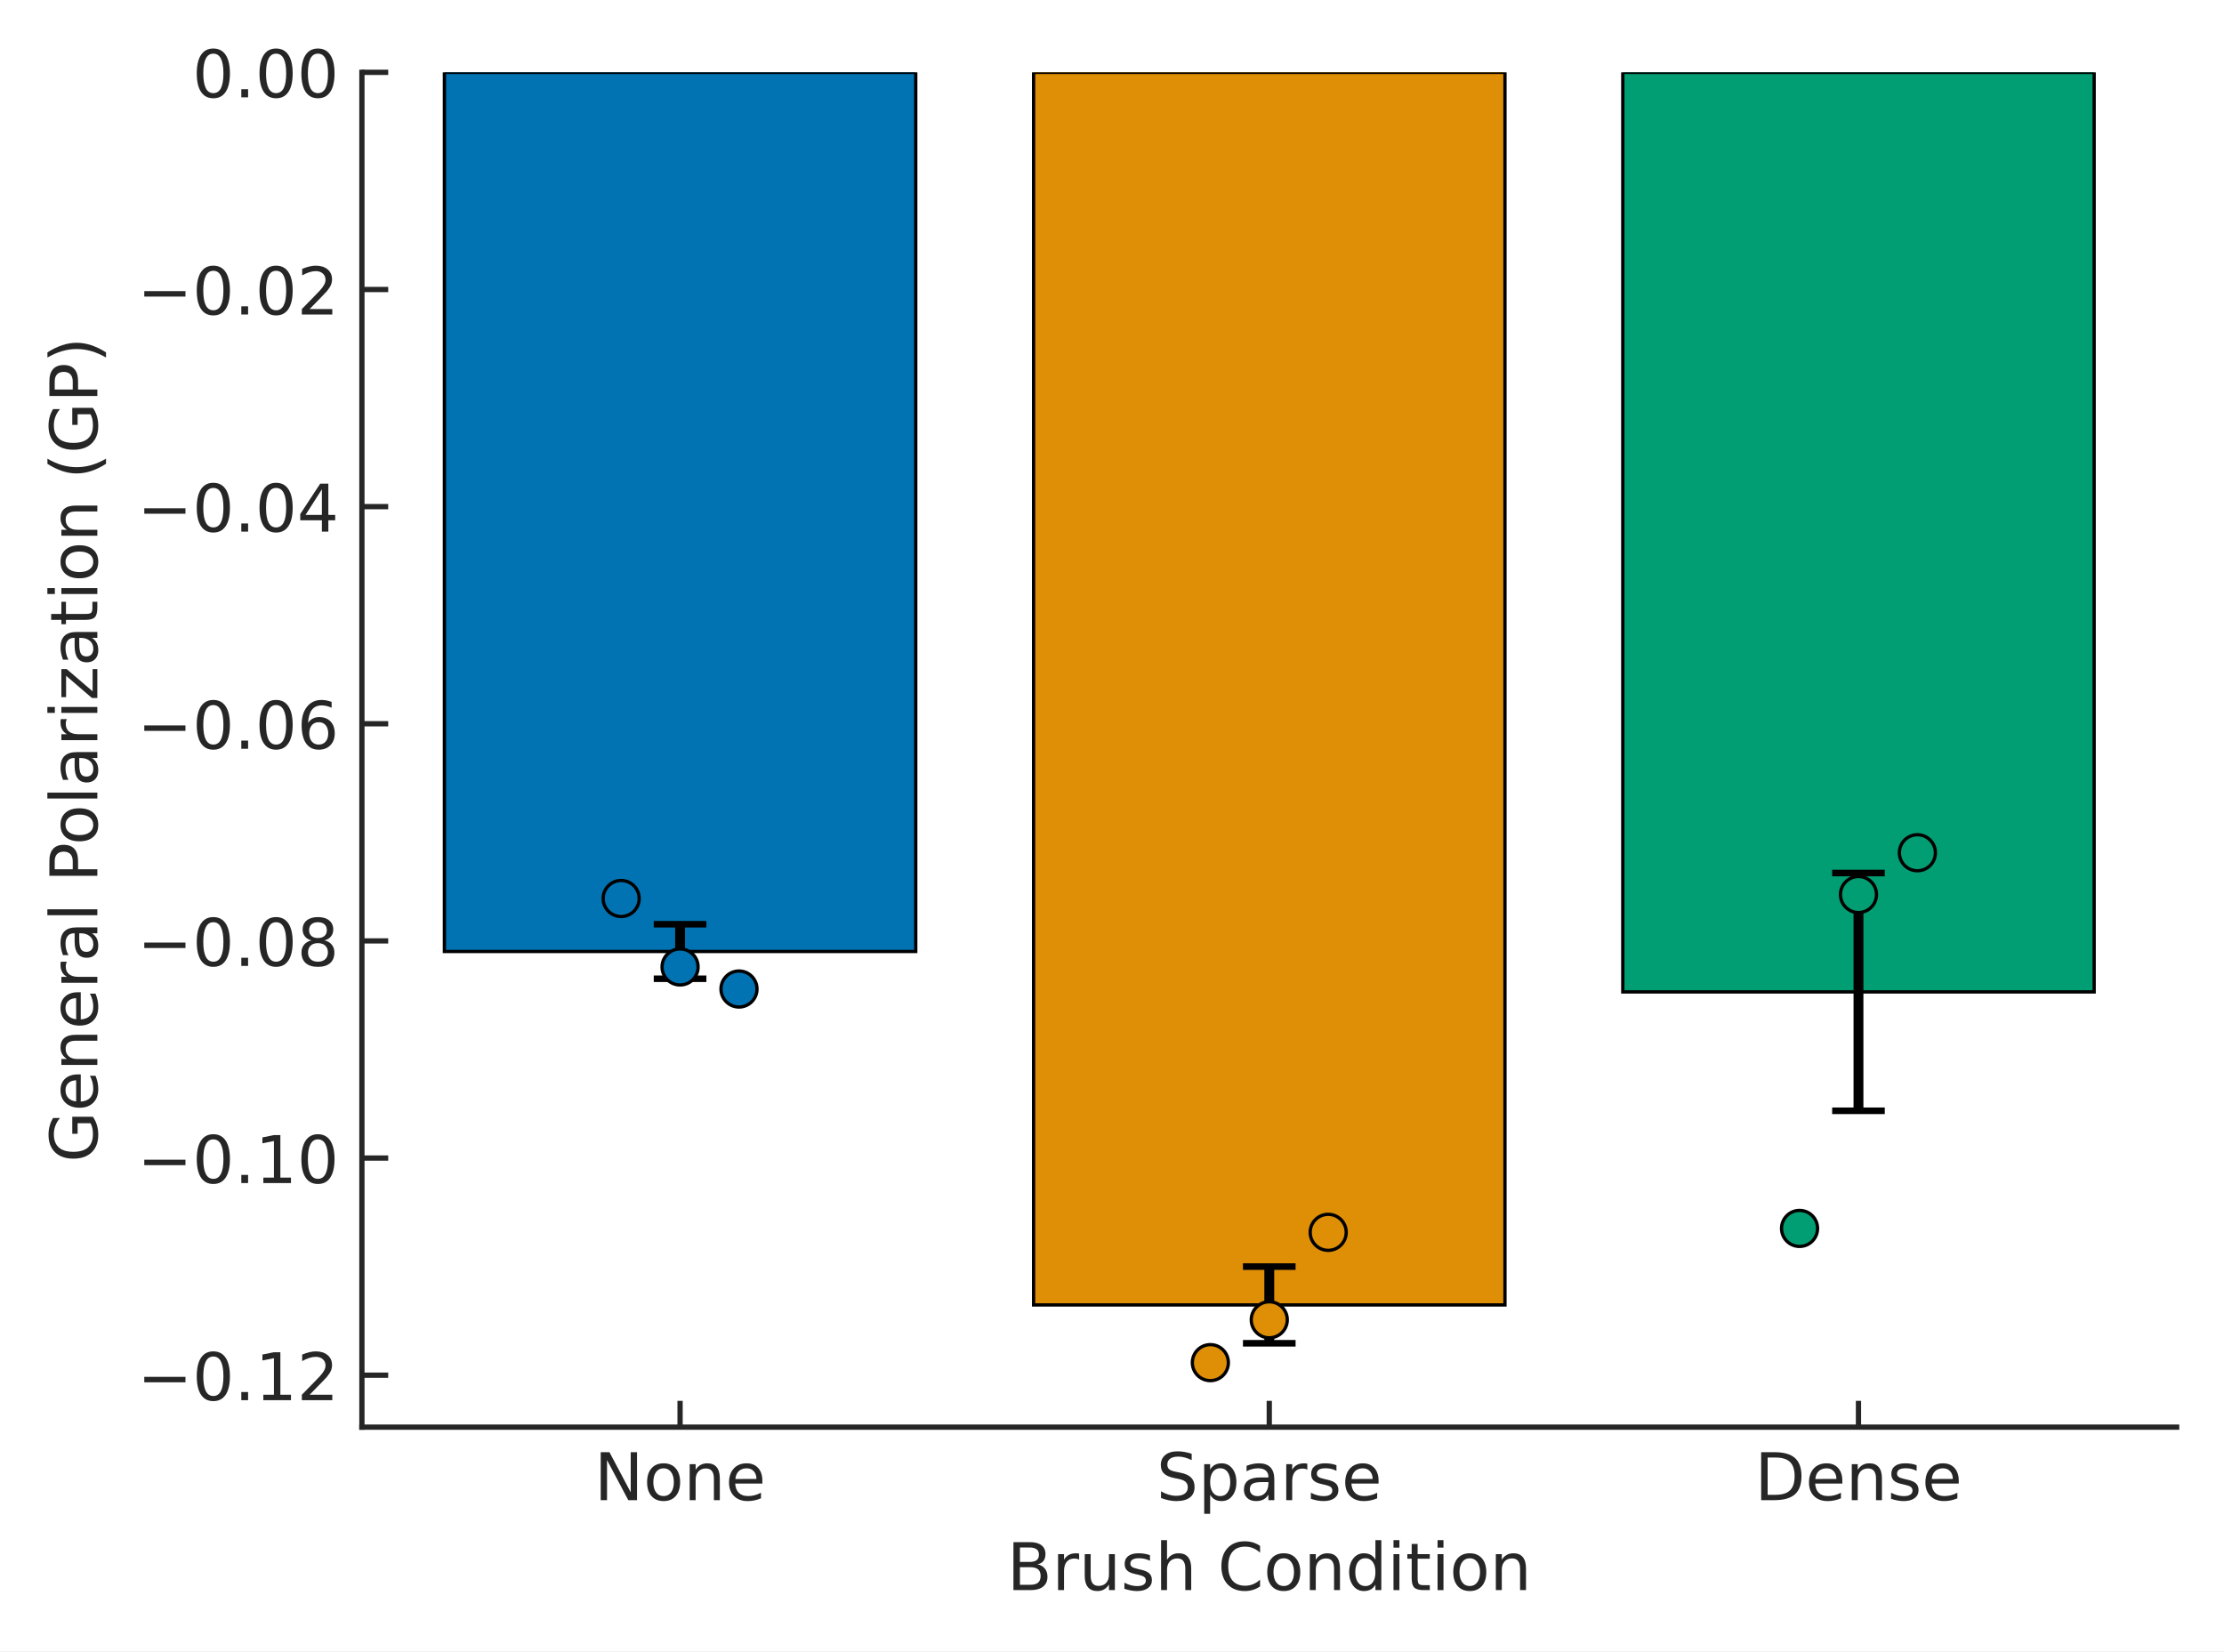
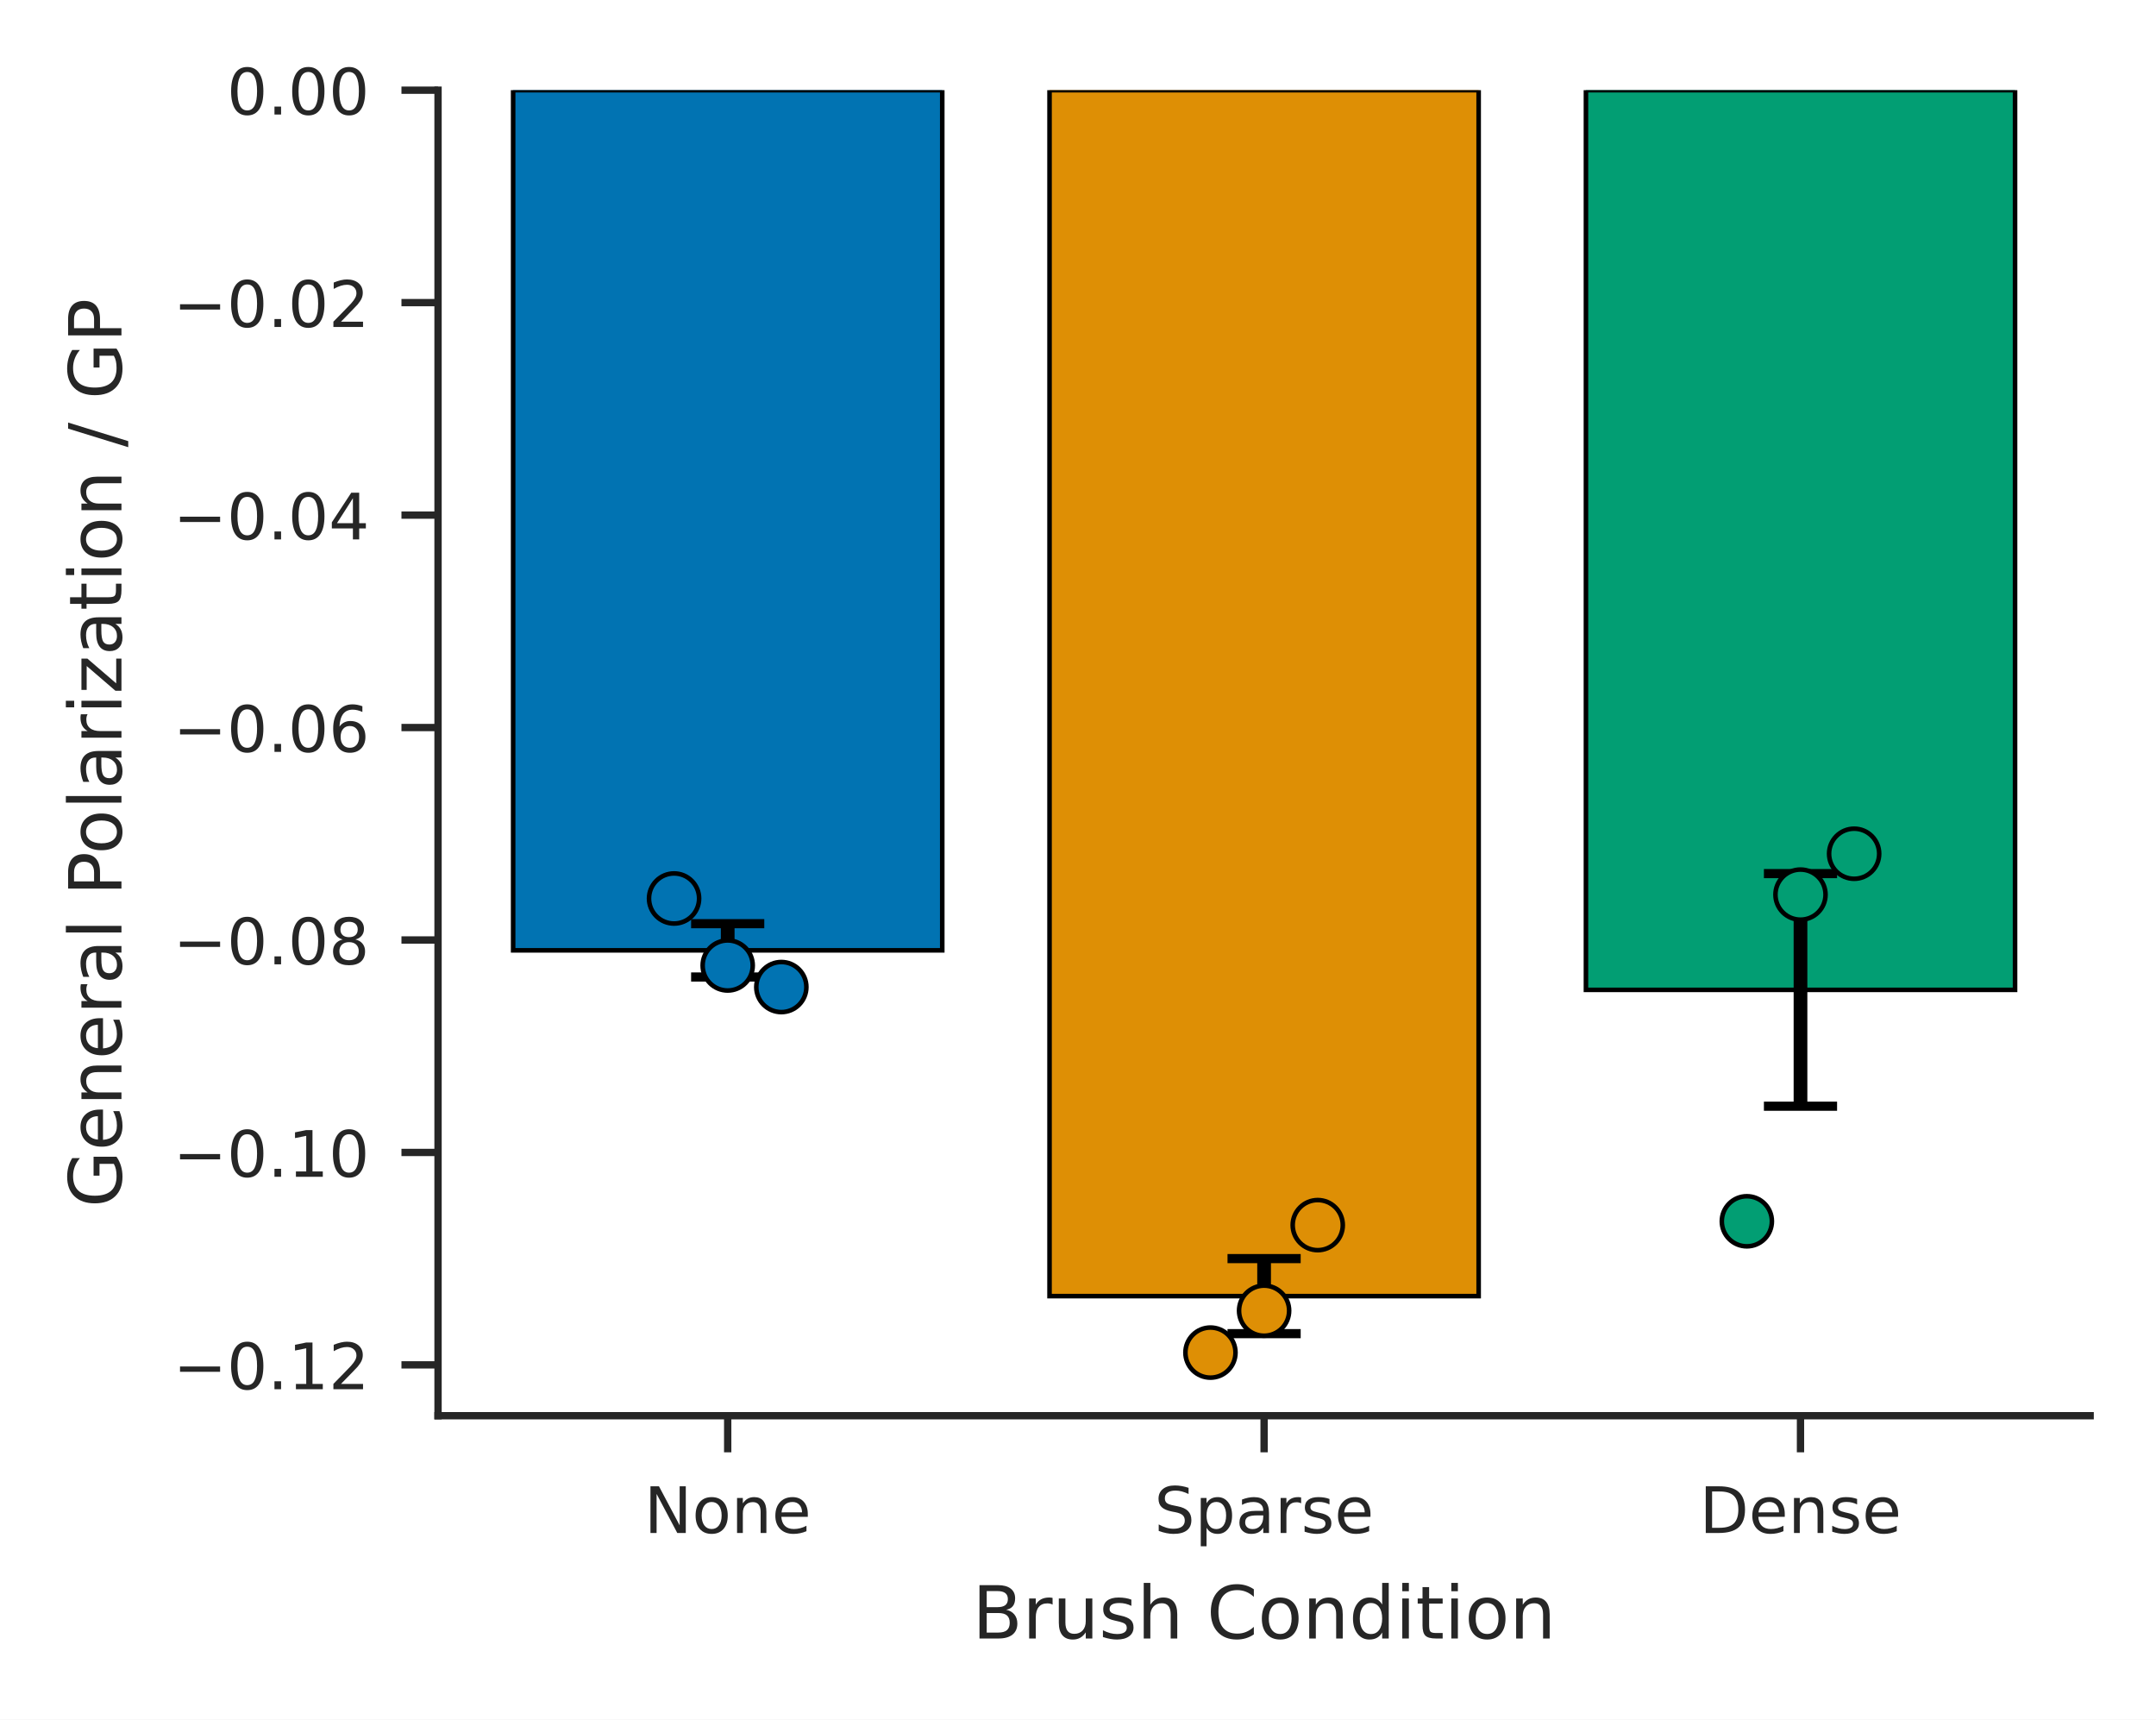
- <svg xmlns="http://www.w3.org/2000/svg" xmlns:xlink="http://www.w3.org/1999/xlink" width="338.133pt" height="251.035pt" viewBox="0 0 338.133 251.035" version="1.1">
+ <svg xmlns="http://www.w3.org/2000/svg" xmlns:xlink="http://www.w3.org/1999/xlink" width="235.731pt" height="187.974pt" viewBox="0 0 235.731 187.974" version="1.1">
  <defs>
    <style type="text/css">*{stroke-linejoin: round; stroke-linecap: butt}</style>
  </defs>
  <g id="figure_1">
    <g id="patch_1">
-       <path d="M 0 251.035  L 338.133 251.035  L 338.133 0  L 0 0  z " style="fill: #ffffff" />
+       <path d="M 0 187.974  L 235.731 187.974  L 235.731 0  L 0 0  z " style="fill: #ffffff" />
    </g>
    <g id="axes_1">
      <g id="patch_2">
-         <path d="M 55.023 216.979  L 330.933 216.979  L 330.933 10.999  L 55.023 10.999  z " style="fill: #ffffff" />
+         <path d="M 47.894 154.757  L 228.531 154.757  L 228.531 9.859  L 47.894 9.859  z " style="fill: #ffffff" />
      </g>
      <g id="matplotlib.axis_1">
        <g id="xtick_1">
          <g id="line2d_1">
            <defs>
-               <path id="m29355299ab" d="M 0 0  L 0 -4  " style="stroke: #262626; stroke-width: 0.8" />
+               <path id="mc62b60402c" d="M 0 0  L 0 4  " style="stroke: #262626; stroke-width: 0.8" />
            </defs>
            <g>
-               <use xlink:href="#m29355299ab" x="103.397" y="216.979" style="fill: #262626; stroke: #262626; stroke-width: 0.8" />
+               <use xlink:href="#mc62b60402c" x="79.564" y="154.757" style="fill: #262626; stroke: #262626; stroke-width: 0.8" />
            </g>
          </g>
          <g id="text_1">
-             <g style="fill: #262626" transform="translate(90.35196 228.0777) scale(0.1 -0.1)">
+             <g style="fill: #262626" transform="translate(70.43265 167.5755) scale(0.07 -0.07)">
              <defs>
                <path id="DejaVuSans-4e" d="M 628 4666  L 1478 4666  L 3547 763  L 3547 4666  L 4159 4666  L 4159 0  L 3309 0  L 1241 3903  L 1241 0  L 628 0  L 628 4666  z " transform="scale(0.015625)" />
                <path id="DejaVuSans-6f" d="M 1959 3097  Q 1497 3097 1228 2736  Q 959 2375 959 1747  Q 959 1119 1226 758  Q 1494 397 1959 397  Q 2419 397 2687 759  Q 2956 1122 2956 1747  Q 2956 2369 2687 2733  Q 2419 3097 1959 3097  z M 1959 3584  Q 2709 3584 3137 3096  Q 3566 2609 3566 1747  Q 3566 888 3137 398  Q 2709 -91 1959 -91  Q 1206 -91 779 398  Q 353 888 353 1747  Q 353 2609 779 3096  Q 1206 3584 1959 3584  z " transform="scale(0.015625)" />
                <path id="DejaVuSans-6e" d="M 3513 2113  L 3513 0  L 2938 0  L 2938 2094  Q 2938 2591 2744 2837  Q 2550 3084 2163 3084  Q 1697 3084 1428 2787  Q 1159 2491 1159 1978  L 1159 0  L 581 0  L 581 3500  L 1159 3500  L 1159 2956  Q 1366 3272 1645 3428  Q 1925 3584 2291 3584  Q 2894 3584 3203 3211  Q 3513 2838 3513 2113  z " transform="scale(0.015625)" />
                <path id="DejaVuSans-65" d="M 3597 1894  L 3597 1613  L 953 1613  Q 991 1019 1311 708  Q 1631 397 2203 397  Q 2534 397 2845 478  Q 3156 559 3463 722  L 3463 178  Q 3153 47 2828 -22  Q 2503 -91 2169 -91  Q 1331 -91 842 396  Q 353 884 353 1716  Q 353 2575 817 3079  Q 1281 3584 2069 3584  Q 2775 3584 3186 3129  Q 3597 2675 3597 1894  z M 3022 2063  Q 3016 2534 2758 2815  Q 2500 3097 2075 3097  Q 1594 3097 1305 2825  Q 1016 2553 972 2059  L 3022 2063  z " transform="scale(0.015625)" />
              </defs>
              <use xlink:href="#DejaVuSans-4e" />
              <use xlink:href="#DejaVuSans-6f" transform="translate(74.80469 0)" />
              <use xlink:href="#DejaVuSans-6e" transform="translate(135.9863 0)" />
              <use xlink:href="#DejaVuSans-65" transform="translate(199.3652 0)" />
            </g>
          </g>
        </g>
        <g id="xtick_2">
          <g id="line2d_2">
            <g>
-               <use xlink:href="#m29355299ab" x="192.978" y="216.979" style="fill: #262626; stroke: #262626; stroke-width: 0.8" />
+               <use xlink:href="#mc62b60402c" x="138.213" y="154.757" style="fill: #262626; stroke: #262626; stroke-width: 0.8" />
            </g>
          </g>
          <g id="text_2">
-             <g style="fill: #262626" transform="translate(175.8292 228.0777) scale(0.1 -0.1)">
+             <g style="fill: #262626" transform="translate(126.2083 167.5755) scale(0.07 -0.07)">
              <defs>
                <path id="DejaVuSans-53" d="M 3425 4513  L 3425 3897  Q 3066 4069 2747 4153  Q 2428 4238 2131 4238  Q 1616 4238 1336 4038  Q 1056 3838 1056 3469  Q 1056 3159 1242 3001  Q 1428 2844 1947 2747  L 2328 2669  Q 3034 2534 3370 2195  Q 3706 1856 3706 1288  Q 3706 609 3251 259  Q 2797 -91 1919 -91  Q 1588 -91 1214 -16  Q 841 59 441 206  L 441 856  Q 825 641 1194 531  Q 1563 422 1919 422  Q 2459 422 2753 634  Q 3047 847 3047 1241  Q 3047 1584 2836 1778  Q 2625 1972 2144 2069  L 1759 2144  Q 1053 2284 737 2584  Q 422 2884 422 3419  Q 422 4038 858 4394  Q 1294 4750 2059 4750  Q 2388 4750 2728 4690  Q 3069 4631 3425 4513  z " transform="scale(0.015625)" />
                <path id="DejaVuSans-70" d="M 1159 525  L 1159 -1331  L 581 -1331  L 581 3500  L 1159 3500  L 1159 2969  Q 1341 3281 1617 3432  Q 1894 3584 2278 3584  Q 2916 3584 3314 3078  Q 3713 2572 3713 1747  Q 3713 922 3314 415  Q 2916 -91 2278 -91  Q 1894 -91 1617 61  Q 1341 213 1159 525  z M 3116 1747  Q 3116 2381 2855 2742  Q 2594 3103 2138 3103  Q 1681 3103 1420 2742  Q 1159 2381 1159 1747  Q 1159 1113 1420 752  Q 1681 391 2138 391  Q 2594 391 2855 752  Q 3116 1113 3116 1747  z " transform="scale(0.015625)" />
                <path id="DejaVuSans-61" d="M 2194 1759  Q 1497 1759 1228 1600  Q 959 1441 959 1056  Q 959 750 1161 570  Q 1363 391 1709 391  Q 2188 391 2477 730  Q 2766 1069 2766 1631  L 2766 1759  L 2194 1759  z M 3341 1997  L 3341 0  L 2766 0  L 2766 531  Q 2569 213 2275 61  Q 1981 -91 1556 -91  Q 1019 -91 701 211  Q 384 513 384 1019  Q 384 1609 779 1909  Q 1175 2209 1959 2209  L 2766 2209  L 2766 2266  Q 2766 2663 2505 2880  Q 2244 3097 1772 3097  Q 1472 3097 1187 3025  Q 903 2953 641 2809  L 641 3341  Q 956 3463 1253 3523  Q 1550 3584 1831 3584  Q 2591 3584 2966 3190  Q 3341 2797 3341 1997  z " transform="scale(0.015625)" />
                <path id="DejaVuSans-72" d="M 2631 2963  Q 2534 3019 2420 3045  Q 2306 3072 2169 3072  Q 1681 3072 1420 2755  Q 1159 2438 1159 1844  L 1159 0  L 581 0  L 581 3500  L 1159 3500  L 1159 2956  Q 1341 3275 1631 3429  Q 1922 3584 2338 3584  Q 2397 3584 2469 3576  Q 2541 3569 2628 3553  L 2631 2963  z " transform="scale(0.015625)" />
                <path id="DejaVuSans-73" d="M 2834 3397  L 2834 2853  Q 2591 2978 2328 3040  Q 2066 3103 1784 3103  Q 1356 3103 1142 2972  Q 928 2841 928 2578  Q 928 2378 1081 2264  Q 1234 2150 1697 2047  L 1894 2003  Q 2506 1872 2764 1633  Q 3022 1394 3022 966  Q 3022 478 2636 193  Q 2250 -91 1575 -91  Q 1294 -91 989 -36  Q 684 19 347 128  L 347 722  Q 666 556 975 473  Q 1284 391 1588 391  Q 1994 391 2212 530  Q 2431 669 2431 922  Q 2431 1156 2273 1281  Q 2116 1406 1581 1522  L 1381 1569  Q 847 1681 609 1914  Q 372 2147 372 2553  Q 372 3047 722 3315  Q 1072 3584 1716 3584  Q 2034 3584 2315 3537  Q 2597 3491 2834 3397  z " transform="scale(0.015625)" />
              </defs>
              <use xlink:href="#DejaVuSans-53" />
              <use xlink:href="#DejaVuSans-70" transform="translate(63.47656 0)" />
              <use xlink:href="#DejaVuSans-61" transform="translate(126.9531 0)" />
              <use xlink:href="#DejaVuSans-72" transform="translate(188.2324 0)" />
              <use xlink:href="#DejaVuSans-73" transform="translate(229.3457 0)" />
              <use xlink:href="#DejaVuSans-65" transform="translate(281.4453 0)" />
            </g>
          </g>
        </g>
        <g id="xtick_3">
          <g id="line2d_3">
            <g>
-               <use xlink:href="#m29355299ab" x="282.56" y="216.979" style="fill: #262626; stroke: #262626; stroke-width: 0.8" />
+               <use xlink:href="#mc62b60402c" x="196.861" y="154.757" style="fill: #262626; stroke: #262626; stroke-width: 0.8" />
            </g>
          </g>
          <g id="text_3">
-             <g style="fill: #262626" transform="translate(266.783 228.0777) scale(0.1 -0.1)">
+             <g style="fill: #262626" transform="translate(185.8176 167.5755) scale(0.07 -0.07)">
              <defs>
                <path id="DejaVuSans-44" d="M 1259 4147  L 1259 519  L 2022 519  Q 2988 519 3436 956  Q 3884 1394 3884 2338  Q 3884 3275 3436 3711  Q 2988 4147 2022 4147  L 1259 4147  z M 628 4666  L 1925 4666  Q 3281 4666 3915 4102  Q 4550 3538 4550 2338  Q 4550 1131 3912 565  Q 3275 0 1925 0  L 628 0  L 628 4666  z " transform="scale(0.015625)" />
              </defs>
              <use xlink:href="#DejaVuSans-44" />
              <use xlink:href="#DejaVuSans-65" transform="translate(77.00195 0)" />
              <use xlink:href="#DejaVuSans-6e" transform="translate(138.5254 0)" />
              <use xlink:href="#DejaVuSans-73" transform="translate(201.9043 0)" />
              <use xlink:href="#DejaVuSans-65" transform="translate(254.0039 0)" />
            </g>
          </g>
        </g>
        <g id="text_4">
-           <g style="fill: #262626" transform="translate(153.1011 241.7558) scale(0.1 -0.1)">
+           <g style="fill: #262626" transform="translate(106.3109 179.11) scale(0.08 -0.08)">
            <defs>
              <path id="DejaVuSans-42" d="M 1259 2228  L 1259 519  L 2272 519  Q 2781 519 3026 730  Q 3272 941 3272 1375  Q 3272 1813 3026 2020  Q 2781 2228 2272 2228  L 1259 2228  z M 1259 4147  L 1259 2741  L 2194 2741  Q 2656 2741 2882 2914  Q 3109 3088 3109 3444  Q 3109 3797 2882 3972  Q 2656 4147 2194 4147  L 1259 4147  z M 628 4666  L 2241 4666  Q 2963 4666 3353 4366  Q 3744 4066 3744 3513  Q 3744 3084 3544 2831  Q 3344 2578 2956 2516  Q 3422 2416 3680 2098  Q 3938 1781 3938 1306  Q 3938 681 3513 340  Q 3088 0 2303 0  L 628 0  L 628 4666  z " transform="scale(0.015625)" />
              <path id="DejaVuSans-75" d="M 544 1381  L 544 3500  L 1119 3500  L 1119 1403  Q 1119 906 1312 657  Q 1506 409 1894 409  Q 2359 409 2629 706  Q 2900 1003 2900 1516  L 2900 3500  L 3475 3500  L 3475 0  L 2900 0  L 2900 538  Q 2691 219 2414 64  Q 2138 -91 1772 -91  Q 1169 -91 856 284  Q 544 659 544 1381  z M 1991 3584  L 1991 3584  z " transform="scale(0.015625)" />
              <path id="DejaVuSans-68" d="M 3513 2113  L 3513 0  L 2938 0  L 2938 2094  Q 2938 2591 2744 2837  Q 2550 3084 2163 3084  Q 1697 3084 1428 2787  Q 1159 2491 1159 1978  L 1159 0  L 581 0  L 581 4863  L 1159 4863  L 1159 2956  Q 1366 3272 1645 3428  Q 1925 3584 2291 3584  Q 2894 3584 3203 3211  Q 3513 2838 3513 2113  z " transform="scale(0.015625)" />
              <path id="DejaVuSans-20" transform="scale(0.015625)" />
              <path id="DejaVuSans-43" d="M 4122 4306  L 4122 3641  Q 3803 3938 3442 4084  Q 3081 4231 2675 4231  Q 1875 4231 1450 3742  Q 1025 3253 1025 2328  Q 1025 1406 1450 917  Q 1875 428 2675 428  Q 3081 428 3442 575  Q 3803 722 4122 1019  L 4122 359  Q 3791 134 3420 21  Q 3050 -91 2638 -91  Q 1578 -91 968 557  Q 359 1206 359 2328  Q 359 3453 968 4101  Q 1578 4750 2638 4750  Q 3056 4750 3426 4639  Q 3797 4528 4122 4306  z " transform="scale(0.015625)" />
              <path id="DejaVuSans-64" d="M 2906 2969  L 2906 4863  L 3481 4863  L 3481 0  L 2906 0  L 2906 525  Q 2725 213 2448 61  Q 2172 -91 1784 -91  Q 1150 -91 751 415  Q 353 922 353 1747  Q 353 2572 751 3078  Q 1150 3584 1784 3584  Q 2172 3584 2448 3432  Q 2725 3281 2906 2969  z M 947 1747  Q 947 1113 1208 752  Q 1469 391 1925 391  Q 2381 391 2643 752  Q 2906 1113 2906 1747  Q 2906 2381 2643 2742  Q 2381 3103 1925 3103  Q 1469 3103 1208 2742  Q 947 2381 947 1747  z " transform="scale(0.015625)" />
              <path id="DejaVuSans-69" d="M 603 3500  L 1178 3500  L 1178 0  L 603 0  L 603 3500  z M 603 4863  L 1178 4863  L 1178 4134  L 603 4134  L 603 4863  z " transform="scale(0.015625)" />
              <path id="DejaVuSans-74" d="M 1172 4494  L 1172 3500  L 2356 3500  L 2356 3053  L 1172 3053  L 1172 1153  Q 1172 725 1289 603  Q 1406 481 1766 481  L 2356 481  L 2356 0  L 1766 0  Q 1100 0 847 248  Q 594 497 594 1153  L 594 3053  L 172 3053  L 172 3500  L 594 3500  L 594 4494  L 1172 4494  z " transform="scale(0.015625)" />
            </defs>
            <use xlink:href="#DejaVuSans-42" />
            <use xlink:href="#DejaVuSans-72" transform="translate(68.60352 0)" />
            <use xlink:href="#DejaVuSans-75" transform="translate(109.7168 0)" />
            <use xlink:href="#DejaVuSans-73" transform="translate(173.0957 0)" />
            <use xlink:href="#DejaVuSans-68" transform="translate(225.1953 0)" />
            <use xlink:href="#DejaVuSans-20" transform="translate(288.5742 0)" />
            <use xlink:href="#DejaVuSans-43" transform="translate(320.3613 0)" />
            <use xlink:href="#DejaVuSans-6f" transform="translate(390.1855 0)" />
            <use xlink:href="#DejaVuSans-6e" transform="translate(451.3672 0)" />
            <use xlink:href="#DejaVuSans-64" transform="translate(514.7461 0)" />
            <use xlink:href="#DejaVuSans-69" transform="translate(578.2227 0)" />
            <use xlink:href="#DejaVuSans-74" transform="translate(606.0059 0)" />
            <use xlink:href="#DejaVuSans-69" transform="translate(645.2148 0)" />
            <use xlink:href="#DejaVuSans-6f" transform="translate(672.998 0)" />
            <use xlink:href="#DejaVuSans-6e" transform="translate(734.1797 0)" />
          </g>
        </g>
      </g>
      <g id="matplotlib.axis_2">
        <g id="ytick_1">
          <g id="line2d_4">
            <defs>
-               <path id="m7ded7c6119" d="M 0 0  L 4 0  " style="stroke: #262626; stroke-width: 0.8" />
+               <path id="m51038443e7" d="M 0 0  L -4 0  " style="stroke: #262626; stroke-width: 0.8" />
            </defs>
            <g>
-               <use xlink:href="#m7ded7c6119" x="55.023" y="209.082" style="fill: #262626; stroke: #262626; stroke-width: 0.8" />
+               <use xlink:href="#m51038443e7" x="47.894" y="149.201" style="fill: #262626; stroke: #262626; stroke-width: 0.8" />
            </g>
          </g>
          <g id="text_5">
-             <g style="fill: #262626" transform="translate(20.87813 212.8808) scale(0.1 -0.1)">
+             <g style="fill: #262626" transform="translate(18.9425 151.8604) scale(0.07 -0.07)">
              <defs>
                <path id="DejaVuSans-2212" d="M 678 2272  L 4684 2272  L 4684 1741  L 678 1741  L 678 2272  z " transform="scale(0.015625)" />
                <path id="DejaVuSans-30" d="M 2034 4250  Q 1547 4250 1301 3770  Q 1056 3291 1056 2328  Q 1056 1369 1301 889  Q 1547 409 2034 409  Q 2525 409 2770 889  Q 3016 1369 3016 2328  Q 3016 3291 2770 3770  Q 2525 4250 2034 4250  z M 2034 4750  Q 2819 4750 3233 4129  Q 3647 3509 3647 2328  Q 3647 1150 3233 529  Q 2819 -91 2034 -91  Q 1250 -91 836 529  Q 422 1150 422 2328  Q 422 3509 836 4129  Q 1250 4750 2034 4750  z " transform="scale(0.015625)" />
                <path id="DejaVuSans-2e" d="M 684 794  L 1344 794  L 1344 0  L 684 0  L 684 794  z " transform="scale(0.015625)" />
                <path id="DejaVuSans-31" d="M 794 531  L 1825 531  L 1825 4091  L 703 3866  L 703 4441  L 1819 4666  L 2450 4666  L 2450 531  L 3481 531  L 3481 0  L 794 0  L 794 531  z " transform="scale(0.015625)" />
                <path id="DejaVuSans-32" d="M 1228 531  L 3431 531  L 3431 0  L 469 0  L 469 531  Q 828 903 1448 1529  Q 2069 2156 2228 2338  Q 2531 2678 2651 2914  Q 2772 3150 2772 3378  Q 2772 3750 2511 3984  Q 2250 4219 1831 4219  Q 1534 4219 1204 4116  Q 875 4013 500 3803  L 500 4441  Q 881 4594 1212 4672  Q 1544 4750 1819 4750  Q 2544 4750 2975 4387  Q 3406 4025 3406 3419  Q 3406 3131 3298 2873  Q 3191 2616 2906 2266  Q 2828 2175 2409 1742  Q 1991 1309 1228 531  z " transform="scale(0.015625)" />
              </defs>
              <use xlink:href="#DejaVuSans-2212" />
              <use xlink:href="#DejaVuSans-30" transform="translate(83.78906 0)" />
              <use xlink:href="#DejaVuSans-2e" transform="translate(147.4121 0)" />
              <use xlink:href="#DejaVuSans-31" transform="translate(179.1992 0)" />
              <use xlink:href="#DejaVuSans-32" transform="translate(242.8223 0)" />
            </g>
          </g>
        </g>
        <g id="ytick_2">
          <g id="line2d_5">
            <g>
-               <use xlink:href="#m7ded7c6119" x="55.023" y="176.068" style="fill: #262626; stroke: #262626; stroke-width: 0.8" />
+               <use xlink:href="#m51038443e7" x="47.894" y="125.977" style="fill: #262626; stroke: #262626; stroke-width: 0.8" />
            </g>
          </g>
          <g id="text_6">
-             <g style="fill: #262626" transform="translate(20.87813 179.8671) scale(0.1 -0.1)">
+             <g style="fill: #262626" transform="translate(18.9425 128.6368) scale(0.07 -0.07)">
              <use xlink:href="#DejaVuSans-2212" />
              <use xlink:href="#DejaVuSans-30" transform="translate(83.78906 0)" />
              <use xlink:href="#DejaVuSans-2e" transform="translate(147.4121 0)" />
              <use xlink:href="#DejaVuSans-31" transform="translate(179.1992 0)" />
              <use xlink:href="#DejaVuSans-30" transform="translate(242.8223 0)" />
            </g>
          </g>
        </g>
        <g id="ytick_3">
          <g id="line2d_6">
            <g>
-               <use xlink:href="#m7ded7c6119" x="55.023" y="143.054" style="fill: #262626; stroke: #262626; stroke-width: 0.8" />
+               <use xlink:href="#m51038443e7" x="47.894" y="102.754" style="fill: #262626; stroke: #262626; stroke-width: 0.8" />
            </g>
          </g>
          <g id="text_7">
-             <g style="fill: #262626" transform="translate(20.87813 146.8533) scale(0.1 -0.1)">
+             <g style="fill: #262626" transform="translate(18.9425 105.4132) scale(0.07 -0.07)">
              <defs>
                <path id="DejaVuSans-38" d="M 2034 2216  Q 1584 2216 1326 1975  Q 1069 1734 1069 1313  Q 1069 891 1326 650  Q 1584 409 2034 409  Q 2484 409 2743 651  Q 3003 894 3003 1313  Q 3003 1734 2745 1975  Q 2488 2216 2034 2216  z M 1403 2484  Q 997 2584 770 2862  Q 544 3141 544 3541  Q 544 4100 942 4425  Q 1341 4750 2034 4750  Q 2731 4750 3128 4425  Q 3525 4100 3525 3541  Q 3525 3141 3298 2862  Q 3072 2584 2669 2484  Q 3125 2378 3379 2068  Q 3634 1759 3634 1313  Q 3634 634 3220 271  Q 2806 -91 2034 -91  Q 1263 -91 848 271  Q 434 634 434 1313  Q 434 1759 690 2068  Q 947 2378 1403 2484  z M 1172 3481  Q 1172 3119 1398 2916  Q 1625 2713 2034 2713  Q 2441 2713 2670 2916  Q 2900 3119 2900 3481  Q 2900 3844 2670 4047  Q 2441 4250 2034 4250  Q 1625 4250 1398 4047  Q 1172 3844 1172 3481  z " transform="scale(0.015625)" />
              </defs>
              <use xlink:href="#DejaVuSans-2212" />
              <use xlink:href="#DejaVuSans-30" transform="translate(83.78906 0)" />
              <use xlink:href="#DejaVuSans-2e" transform="translate(147.4121 0)" />
              <use xlink:href="#DejaVuSans-30" transform="translate(179.1992 0)" />
              <use xlink:href="#DejaVuSans-38" transform="translate(242.8223 0)" />
            </g>
          </g>
        </g>
        <g id="ytick_4">
          <g id="line2d_7">
            <g>
-               <use xlink:href="#m7ded7c6119" x="55.023" y="110.04" style="fill: #262626; stroke: #262626; stroke-width: 0.8" />
+               <use xlink:href="#m51038443e7" x="47.894" y="79.53" style="fill: #262626; stroke: #262626; stroke-width: 0.8" />
            </g>
          </g>
          <g id="text_8">
-             <g style="fill: #262626" transform="translate(20.87813 113.8396) scale(0.1 -0.1)">
+             <g style="fill: #262626" transform="translate(18.9425 82.18966) scale(0.07 -0.07)">
              <defs>
                <path id="DejaVuSans-36" d="M 2113 2584  Q 1688 2584 1439 2293  Q 1191 2003 1191 1497  Q 1191 994 1439 701  Q 1688 409 2113 409  Q 2538 409 2786 701  Q 3034 994 3034 1497  Q 3034 2003 2786 2293  Q 2538 2584 2113 2584  z M 3366 4563  L 3366 3988  Q 3128 4100 2886 4159  Q 2644 4219 2406 4219  Q 1781 4219 1451 3797  Q 1122 3375 1075 2522  Q 1259 2794 1537 2939  Q 1816 3084 2150 3084  Q 2853 3084 3261 2657  Q 3669 2231 3669 1497  Q 3669 778 3244 343  Q 2819 -91 2113 -91  Q 1303 -91 875 529  Q 447 1150 447 2328  Q 447 3434 972 4092  Q 1497 4750 2381 4750  Q 2619 4750 2861 4703  Q 3103 4656 3366 4563  z " transform="scale(0.015625)" />
              </defs>
              <use xlink:href="#DejaVuSans-2212" />
              <use xlink:href="#DejaVuSans-30" transform="translate(83.78906 0)" />
              <use xlink:href="#DejaVuSans-2e" transform="translate(147.4121 0)" />
              <use xlink:href="#DejaVuSans-30" transform="translate(179.1992 0)" />
              <use xlink:href="#DejaVuSans-36" transform="translate(242.8223 0)" />
            </g>
          </g>
        </g>
        <g id="ytick_5">
          <g id="line2d_8">
            <g>
-               <use xlink:href="#m7ded7c6119" x="55.023" y="77.027" style="fill: #262626; stroke: #262626; stroke-width: 0.8" />
+               <use xlink:href="#m51038443e7" x="47.894" y="56.307" style="fill: #262626; stroke: #262626; stroke-width: 0.8" />
            </g>
          </g>
          <g id="text_9">
-             <g style="fill: #262626" transform="translate(20.87813 80.82589) scale(0.1 -0.1)">
+             <g style="fill: #262626" transform="translate(18.9425 58.96607) scale(0.07 -0.07)">
              <defs>
                <path id="DejaVuSans-34" d="M 2419 4116  L 825 1625  L 2419 1625  L 2419 4116  z M 2253 4666  L 3047 4666  L 3047 1625  L 3713 1625  L 3713 1100  L 3047 1100  L 3047 0  L 2419 0  L 2419 1100  L 313 1100  L 313 1709  L 2253 4666  z " transform="scale(0.015625)" />
              </defs>
              <use xlink:href="#DejaVuSans-2212" />
              <use xlink:href="#DejaVuSans-30" transform="translate(83.78906 0)" />
              <use xlink:href="#DejaVuSans-2e" transform="translate(147.4121 0)" />
              <use xlink:href="#DejaVuSans-30" transform="translate(179.1992 0)" />
              <use xlink:href="#DejaVuSans-34" transform="translate(242.8223 0)" />
            </g>
          </g>
        </g>
        <g id="ytick_6">
          <g id="line2d_9">
            <g>
-               <use xlink:href="#m7ded7c6119" x="55.023" y="44.013" style="fill: #262626; stroke: #262626; stroke-width: 0.8" />
+               <use xlink:href="#m51038443e7" x="47.894" y="33.083" style="fill: #262626; stroke: #262626; stroke-width: 0.8" />
            </g>
          </g>
          <g id="text_10">
-             <g style="fill: #262626" transform="translate(20.87813 47.81216) scale(0.1 -0.1)">
+             <g style="fill: #262626" transform="translate(18.9425 35.74249) scale(0.07 -0.07)">
              <use xlink:href="#DejaVuSans-2212" />
              <use xlink:href="#DejaVuSans-30" transform="translate(83.78906 0)" />
              <use xlink:href="#DejaVuSans-2e" transform="translate(147.4121 0)" />
              <use xlink:href="#DejaVuSans-30" transform="translate(179.1992 0)" />
              <use xlink:href="#DejaVuSans-32" transform="translate(242.8223 0)" />
            </g>
          </g>
        </g>
        <g id="ytick_7">
          <g id="line2d_10">
            <g>
-               <use xlink:href="#m7ded7c6119" x="55.023" y="10.999" style="fill: #262626; stroke: #262626; stroke-width: 0.8" />
+               <use xlink:href="#m51038443e7" x="47.894" y="9.859" style="fill: #262626; stroke: #262626; stroke-width: 0.8" />
            </g>
          </g>
          <g id="text_11">
-             <g style="fill: #262626" transform="translate(29.25781 14.79844) scale(0.1 -0.1)">
+             <g style="fill: #262626" transform="translate(24.80828 12.51891) scale(0.07 -0.07)">
              <use xlink:href="#DejaVuSans-30" />
              <use xlink:href="#DejaVuSans-2e" transform="translate(63.62305 0)" />
              <use xlink:href="#DejaVuSans-30" transform="translate(95.41016 0)" />
              <use xlink:href="#DejaVuSans-30" transform="translate(159.0332 0)" />
            </g>
          </g>
        </g>
        <g id="text_12">
-           <g style="fill: #262626" transform="translate(14.79844 176.7189) rotate(-90) scale(0.1 -0.1)">
+           <g style="fill: #262626" transform="translate(13.27875 131.9893) rotate(-90) scale(0.08 -0.08)">
            <defs>
              <path id="DejaVuSans-47" d="M 3809 666  L 3809 1919  L 2778 1919  L 2778 2438  L 4434 2438  L 4434 434  Q 4069 175 3628 42  Q 3188 -91 2688 -91  Q 1594 -91 976 548  Q 359 1188 359 2328  Q 359 3472 976 4111  Q 1594 4750 2688 4750  Q 3144 4750 3555 4637  Q 3966 4525 4313 4306  L 4313 3634  Q 3963 3931 3569 4081  Q 3175 4231 2741 4231  Q 1884 4231 1454 3753  Q 1025 3275 1025 2328  Q 1025 1384 1454 906  Q 1884 428 2741 428  Q 3075 428 3337 486  Q 3600 544 3809 666  z " transform="scale(0.015625)" />
              <path id="DejaVuSans-6c" d="M 603 4863  L 1178 4863  L 1178 0  L 603 0  L 603 4863  z " transform="scale(0.015625)" />
              <path id="DejaVuSans-50" d="M 1259 4147  L 1259 2394  L 2053 2394  Q 2494 2394 2734 2622  Q 2975 2850 2975 3272  Q 2975 3691 2734 3919  Q 2494 4147 2053 4147  L 1259 4147  z M 628 4666  L 2053 4666  Q 2838 4666 3239 4311  Q 3641 3956 3641 3272  Q 3641 2581 3239 2228  Q 2838 1875 2053 1875  L 1259 1875  L 1259 0  L 628 0  L 628 4666  z " transform="scale(0.015625)" />
              <path id="DejaVuSans-7a" d="M 353 3500  L 3084 3500  L 3084 2975  L 922 459  L 3084 459  L 3084 0  L 275 0  L 275 525  L 2438 3041  L 353 3041  L 353 3500  z " transform="scale(0.015625)" />
-               <path id="DejaVuSans-28" d="M 1984 4856  Q 1566 4138 1362 3434  Q 1159 2731 1159 2009  Q 1159 1288 1364 580  Q 1569 -128 1984 -844  L 1484 -844  Q 1016 -109 783 600  Q 550 1309 550 2009  Q 550 2706 781 3412  Q 1013 4119 1484 4856  L 1984 4856  z " transform="scale(0.015625)" />
-               <path id="DejaVuSans-29" d="M 513 4856  L 1013 4856  Q 1481 4119 1714 3412  Q 1947 2706 1947 2009  Q 1947 1309 1714 600  Q 1481 -109 1013 -844  L 513 -844  Q 928 -128 1133 580  Q 1338 1288 1338 2009  Q 1338 2731 1133 3434  Q 928 4138 513 4856  z " transform="scale(0.015625)" />
+               <path id="DejaVuSans-2f" d="M 1625 4666  L 2156 4666  L 531 -594  L 0 -594  L 1625 4666  z " transform="scale(0.015625)" />
            </defs>
            <use xlink:href="#DejaVuSans-47" />
            <use xlink:href="#DejaVuSans-65" transform="translate(77.49023 0)" />
            <use xlink:href="#DejaVuSans-6e" transform="translate(139.0137 0)" />
            <use xlink:href="#DejaVuSans-65" transform="translate(202.3926 0)" />
            <use xlink:href="#DejaVuSans-72" transform="translate(263.916 0)" />
            <use xlink:href="#DejaVuSans-61" transform="translate(305.0293 0)" />
            <use xlink:href="#DejaVuSans-6c" transform="translate(366.3086 0)" />
            <use xlink:href="#DejaVuSans-20" transform="translate(394.0918 0)" />
            <use xlink:href="#DejaVuSans-50" transform="translate(425.8789 0)" />
            <use xlink:href="#DejaVuSans-6f" transform="translate(482.5566 0)" />
            <use xlink:href="#DejaVuSans-6c" transform="translate(543.7383 0)" />
            <use xlink:href="#DejaVuSans-61" transform="translate(571.5215 0)" />
            <use xlink:href="#DejaVuSans-72" transform="translate(632.8008 0)" />
            <use xlink:href="#DejaVuSans-69" transform="translate(673.9141 0)" />
            <use xlink:href="#DejaVuSans-7a" transform="translate(701.6973 0)" />
            <use xlink:href="#DejaVuSans-61" transform="translate(754.1875 0)" />
            <use xlink:href="#DejaVuSans-74" transform="translate(815.4668 0)" />
            <use xlink:href="#DejaVuSans-69" transform="translate(854.6758 0)" />
            <use xlink:href="#DejaVuSans-6f" transform="translate(882.459 0)" />
            <use xlink:href="#DejaVuSans-6e" transform="translate(943.6406 0)" />
            <use xlink:href="#DejaVuSans-20" transform="translate(1007.02 0)" />
-             <use xlink:href="#DejaVuSans-28" transform="translate(1038.807 0)" />
-             <use xlink:href="#DejaVuSans-47" transform="translate(1077.82 0)" />
-             <use xlink:href="#DejaVuSans-50" transform="translate(1155.311 0)" />
-             <use xlink:href="#DejaVuSans-29" transform="translate(1215.613 0)" />
+             <use xlink:href="#DejaVuSans-2f" transform="translate(1038.807 0)" />
+             <use xlink:href="#DejaVuSans-20" transform="translate(1072.498 0)" />
+             <use xlink:href="#DejaVuSans-47" transform="translate(1104.285 0)" />
+             <use xlink:href="#DejaVuSans-50" transform="translate(1181.775 0)" />
          </g>
        </g>
      </g>
      <g id="patch_3">
-         <path d="M 67.565 10.999  L 139.23 10.999  L 139.23 144.662  L 67.565 144.662  z " clip-path="url(#p2e36f9eeb0)" style="fill: #0173b2; stroke: #000000; stroke-width: 0.5; stroke-linejoin: miter" />
+         <path d="M 56.105 9.859  L 103.024 9.859  L 103.024 103.885  L 56.105 103.885  z " clip-path="url(#p40f33ab912)" style="fill: #0173b2; stroke: #000000; stroke-width: 0.5; stroke-linejoin: miter" />
      </g>
      <g id="patch_4">
-         <path d="M 157.146 10.999  L 228.811 10.999  L 228.811 198.397  L 157.146 198.397  z " clip-path="url(#p2e36f9eeb0)" style="fill: #de8f05; stroke: #000000; stroke-width: 0.5; stroke-linejoin: miter" />
+         <path d="M 114.753 9.859  L 161.672 9.859  L 161.672 141.685  L 114.753 141.685  z " clip-path="url(#p40f33ab912)" style="fill: #de8f05; stroke: #000000; stroke-width: 0.5; stroke-linejoin: miter" />
      </g>
      <g id="patch_5">
-         <path d="M 246.727 10.999  L 318.392 10.999  L 318.392 150.807  L 246.727 150.807  z " clip-path="url(#p2e36f9eeb0)" style="fill: #029e73; stroke: #000000; stroke-width: 0.5; stroke-linejoin: miter" />
+         <path d="M 173.402 9.859  L 220.321 9.859  L 220.321 108.207  L 173.402 108.207  z " clip-path="url(#p40f33ab912)" style="fill: #029e73; stroke: #000000; stroke-width: 0.5; stroke-linejoin: miter" />
      </g>
      <g id="LineCollection_1">
-         <path d="M 103.397 148.806  L 103.397 140.519  " clip-path="url(#p2e36f9eeb0)" style="fill: none; stroke: #000000; stroke-width: 1.5" />
+         <path d="M 79.564 106.8  L 79.564 100.971  " clip-path="url(#p40f33ab912)" style="fill: none; stroke: #000000; stroke-width: 1.5" />
      </g>
      <g id="line2d_11">
        <defs>
-           <path id="m7eb4aa17a7" d="M 4 0  L -4 -0  " style="stroke: #000000" />
+           <path id="m2e5377953e" d="M 4 0  L -4 -0  " style="stroke: #000000" />
        </defs>
-         <g clip-path="url(#p2e36f9eeb0)">
-           <use xlink:href="#m7eb4aa17a7" x="103.397" y="148.806" style="fill: #0173b2; stroke: #000000" />
+         <g clip-path="url(#p40f33ab912)">
+           <use xlink:href="#m2e5377953e" x="79.564" y="106.8" style="fill: #0173b2; stroke: #000000" />
        </g>
      </g>
      <g id="line2d_12">
-         <g clip-path="url(#p2e36f9eeb0)">
-           <use xlink:href="#m7eb4aa17a7" x="103.397" y="140.519" style="fill: #0173b2; stroke: #000000" />
+         <g clip-path="url(#p40f33ab912)">
+           <use xlink:href="#m2e5377953e" x="79.564" y="100.971" style="fill: #0173b2; stroke: #000000" />
        </g>
      </g>
      <g id="LineCollection_2">
-         <path d="M 192.978 204.226  L 192.978 192.567  " clip-path="url(#p2e36f9eeb0)" style="fill: none; stroke: #000000; stroke-width: 1.5" />
+         <path d="M 138.213 145.785  L 138.213 137.584  " clip-path="url(#p40f33ab912)" style="fill: none; stroke: #000000; stroke-width: 1.5" />
      </g>
      <g id="line2d_13">
-         <g clip-path="url(#p2e36f9eeb0)">
-           <use xlink:href="#m7eb4aa17a7" x="192.978" y="204.226" style="fill: #0173b2; stroke: #000000" />
+         <g clip-path="url(#p40f33ab912)">
+           <use xlink:href="#m2e5377953e" x="138.213" y="145.785" style="fill: #0173b2; stroke: #000000" />
        </g>
      </g>
      <g id="line2d_14">
-         <g clip-path="url(#p2e36f9eeb0)">
-           <use xlink:href="#m7eb4aa17a7" x="192.978" y="192.567" style="fill: #0173b2; stroke: #000000" />
+         <g clip-path="url(#p40f33ab912)">
+           <use xlink:href="#m2e5377953e" x="138.213" y="137.584" style="fill: #0173b2; stroke: #000000" />
        </g>
      </g>
      <g id="LineCollection_3">
-         <path d="M 282.56 168.88  L 282.56 132.734  " clip-path="url(#p2e36f9eeb0)" style="fill: none; stroke: #000000; stroke-width: 1.5" />
+         <path d="M 196.861 120.921  L 196.861 95.494  " clip-path="url(#p40f33ab912)" style="fill: none; stroke: #000000; stroke-width: 1.5" />
      </g>
      <g id="line2d_15">
-         <g clip-path="url(#p2e36f9eeb0)">
-           <use xlink:href="#m7eb4aa17a7" x="282.56" y="168.88" style="fill: #0173b2; stroke: #000000" />
+         <g clip-path="url(#p40f33ab912)">
+           <use xlink:href="#m2e5377953e" x="196.861" y="120.921" style="fill: #0173b2; stroke: #000000" />
        </g>
      </g>
      <g id="line2d_16">
-         <g clip-path="url(#p2e36f9eeb0)">
-           <use xlink:href="#m7eb4aa17a7" x="282.56" y="132.734" style="fill: #0173b2; stroke: #000000" />
+         <g clip-path="url(#p40f33ab912)">
+           <use xlink:href="#m2e5377953e" x="196.861" y="95.494" style="fill: #0173b2; stroke: #000000" />
        </g>
      </g>
      <g id="patch_6">
-         <path d="M 55.023 216.979  L 55.023 10.999  " style="fill: none; stroke: #262626; stroke-width: 0.8; stroke-linejoin: miter; stroke-linecap: square" />
+         <path d="M 47.894 154.757  L 47.894 9.859  " style="fill: none; stroke: #262626; stroke-width: 0.8; stroke-linejoin: miter; stroke-linecap: square" />
      </g>
      <g id="patch_7">
-         <path d="M 55.023 216.979  L 330.933 216.979  " style="fill: none; stroke: #262626; stroke-width: 0.8; stroke-linejoin: miter; stroke-linecap: square" />
+         <path d="M 47.894 154.757  L 228.531 154.757  " style="fill: none; stroke: #262626; stroke-width: 0.8; stroke-linejoin: miter; stroke-linecap: square" />
      </g>
      <g id="PathCollection_1">
        <defs>
-           <path id="m8d3bf096c8" d="M 0 2.739  C 0.726 2.739 1.423 2.45 1.936 1.936  C 2.45 1.423 2.739 0.726 2.739 0  C 2.739 -0.726 2.45 -1.423 1.936 -1.936  C 1.423 -2.45 0.726 -2.739 0 -2.739  C -0.726 -2.739 -1.423 -2.45 -1.936 -1.936  C -2.45 -1.423 -2.739 -0.726 -2.739 0  C -2.739 0.726 -2.45 1.423 -1.936 1.936  C -1.423 2.45 -0.726 2.739 0 2.739  z " style="stroke: #000000; stroke-width: 0.5" />
+           <path id="m303667ad5b" d="M 0 2.739  C 0.726 2.739 1.423 2.45 1.936 1.936  C 2.45 1.423 2.739 0.726 2.739 0  C 2.739 -0.726 2.45 -1.423 1.936 -1.936  C 1.423 -2.45 0.726 -2.739 0 -2.739  C -0.726 -2.739 -1.423 -2.45 -1.936 -1.936  C -2.45 -1.423 -2.739 -0.726 -2.739 0  C -2.739 0.726 -2.45 1.423 -1.936 1.936  C -1.423 2.45 -0.726 2.739 0 2.739  z " style="stroke: #000000; stroke-width: 0.5" />
        </defs>
-         <g clip-path="url(#p2e36f9eeb0)">
-           <use xlink:href="#m8d3bf096c8" x="94.439" y="136.605" style="fill: #0173b2; stroke: #000000; stroke-width: 0.5" />
-           <use xlink:href="#m8d3bf096c8" x="103.397" y="147.014" style="fill: #0173b2; stroke: #000000; stroke-width: 0.5" />
-           <use xlink:href="#m8d3bf096c8" x="112.355" y="150.368" style="fill: #0173b2; stroke: #000000; stroke-width: 0.5" />
+         <g clip-path="url(#p40f33ab912)">
+           <use xlink:href="#m303667ad5b" x="73.7" y="98.217" style="fill: #0173b2; stroke: #000000; stroke-width: 0.5" />
+           <use xlink:href="#m303667ad5b" x="79.564" y="105.539" style="fill: #0173b2; stroke: #000000; stroke-width: 0.5" />
+           <use xlink:href="#m303667ad5b" x="85.429" y="107.899" style="fill: #0173b2; stroke: #000000; stroke-width: 0.5" />
        </g>
      </g>
      <g id="PathCollection_2">
        <defs>
-           <path id="m17160fde69" d="M 0 2.739  C 0.726 2.739 1.423 2.45 1.936 1.936  C 2.45 1.423 2.739 0.726 2.739 0  C 2.739 -0.726 2.45 -1.423 1.936 -1.936  C 1.423 -2.45 0.726 -2.739 0 -2.739  C -0.726 -2.739 -1.423 -2.45 -1.936 -1.936  C -2.45 -1.423 -2.739 -0.726 -2.739 0  C -2.739 0.726 -2.45 1.423 -1.936 1.936  C -1.423 2.45 -0.726 2.739 0 2.739  z " style="stroke: #000000; stroke-width: 0.5" />
+           <path id="m18d99d601e" d="M 0 2.739  C 0.726 2.739 1.423 2.45 1.936 1.936  C 2.45 1.423 2.739 0.726 2.739 0  C 2.739 -0.726 2.45 -1.423 1.936 -1.936  C 1.423 -2.45 0.726 -2.739 0 -2.739  C -0.726 -2.739 -1.423 -2.45 -1.936 -1.936  C -2.45 -1.423 -2.739 -0.726 -2.739 0  C -2.739 0.726 -2.45 1.423 -1.936 1.936  C -1.423 2.45 -0.726 2.739 0 2.739  z " style="stroke: #000000; stroke-width: 0.5" />
        </defs>
-         <g clip-path="url(#p2e36f9eeb0)">
-           <use xlink:href="#m17160fde69" x="184.02" y="207.171" style="fill: #de8f05; stroke: #000000; stroke-width: 0.5" />
-           <use xlink:href="#m17160fde69" x="192.978" y="200.658" style="fill: #de8f05; stroke: #000000; stroke-width: 0.5" />
-           <use xlink:href="#m17160fde69" x="201.937" y="187.361" style="fill: #de8f05; stroke: #000000; stroke-width: 0.5" />
+         <g clip-path="url(#p40f33ab912)">
+           <use xlink:href="#m18d99d601e" x="132.348" y="147.857" style="fill: #de8f05; stroke: #000000; stroke-width: 0.5" />
+           <use xlink:href="#m18d99d601e" x="138.213" y="143.275" style="fill: #de8f05; stroke: #000000; stroke-width: 0.5" />
+           <use xlink:href="#m18d99d601e" x="144.078" y="133.922" style="fill: #de8f05; stroke: #000000; stroke-width: 0.5" />
        </g>
      </g>
      <g id="PathCollection_3">
        <defs>
-           <path id="m06c810d1c5" d="M 0 2.739  C 0.726 2.739 1.423 2.45 1.936 1.936  C 2.45 1.423 2.739 0.726 2.739 0  C 2.739 -0.726 2.45 -1.423 1.936 -1.936  C 1.423 -2.45 0.726 -2.739 0 -2.739  C -0.726 -2.739 -1.423 -2.45 -1.936 -1.936  C -2.45 -1.423 -2.739 -0.726 -2.739 0  C -2.739 0.726 -2.45 1.423 -1.936 1.936  C -1.423 2.45 -0.726 2.739 0 2.739  z " style="stroke: #000000; stroke-width: 0.5" />
+           <path id="mbaa9ac08c3" d="M 0 2.739  C 0.726 2.739 1.423 2.45 1.936 1.936  C 2.45 1.423 2.739 0.726 2.739 0  C 2.739 -0.726 2.45 -1.423 1.936 -1.936  C 1.423 -2.45 0.726 -2.739 0 -2.739  C -0.726 -2.739 -1.423 -2.45 -1.936 -1.936  C -2.45 -1.423 -2.739 -0.726 -2.739 0  C -2.739 0.726 -2.45 1.423 -1.936 1.936  C -1.423 2.45 -0.726 2.739 0 2.739  z " style="stroke: #000000; stroke-width: 0.5" />
        </defs>
-         <g clip-path="url(#p2e36f9eeb0)">
-           <use xlink:href="#m06c810d1c5" x="273.601" y="186.766" style="fill: #029e73; stroke: #000000; stroke-width: 0.5" />
-           <use xlink:href="#m06c810d1c5" x="282.56" y="136.004" style="fill: #029e73; stroke: #000000; stroke-width: 0.5" />
-           <use xlink:href="#m06c810d1c5" x="291.518" y="129.651" style="fill: #029e73; stroke: #000000; stroke-width: 0.5" />
+         <g clip-path="url(#p40f33ab912)">
+           <use xlink:href="#mbaa9ac08c3" x="190.996" y="133.503" style="fill: #029e73; stroke: #000000; stroke-width: 0.5" />
+           <use xlink:href="#mbaa9ac08c3" x="196.861" y="97.794" style="fill: #029e73; stroke: #000000; stroke-width: 0.5" />
+           <use xlink:href="#mbaa9ac08c3" x="202.726" y="93.325" style="fill: #029e73; stroke: #000000; stroke-width: 0.5" />
        </g>
      </g>
    </g>
  </g>
  <defs>
-     <clipPath id="p2e36f9eeb0">
-       <rect x="55.023" y="10.999" width="275.91" height="205.98" />
+     <clipPath id="p40f33ab912">
+       <rect x="47.894" y="9.859" width="180.637" height="144.897" />
    </clipPath>
  </defs>
</svg>
